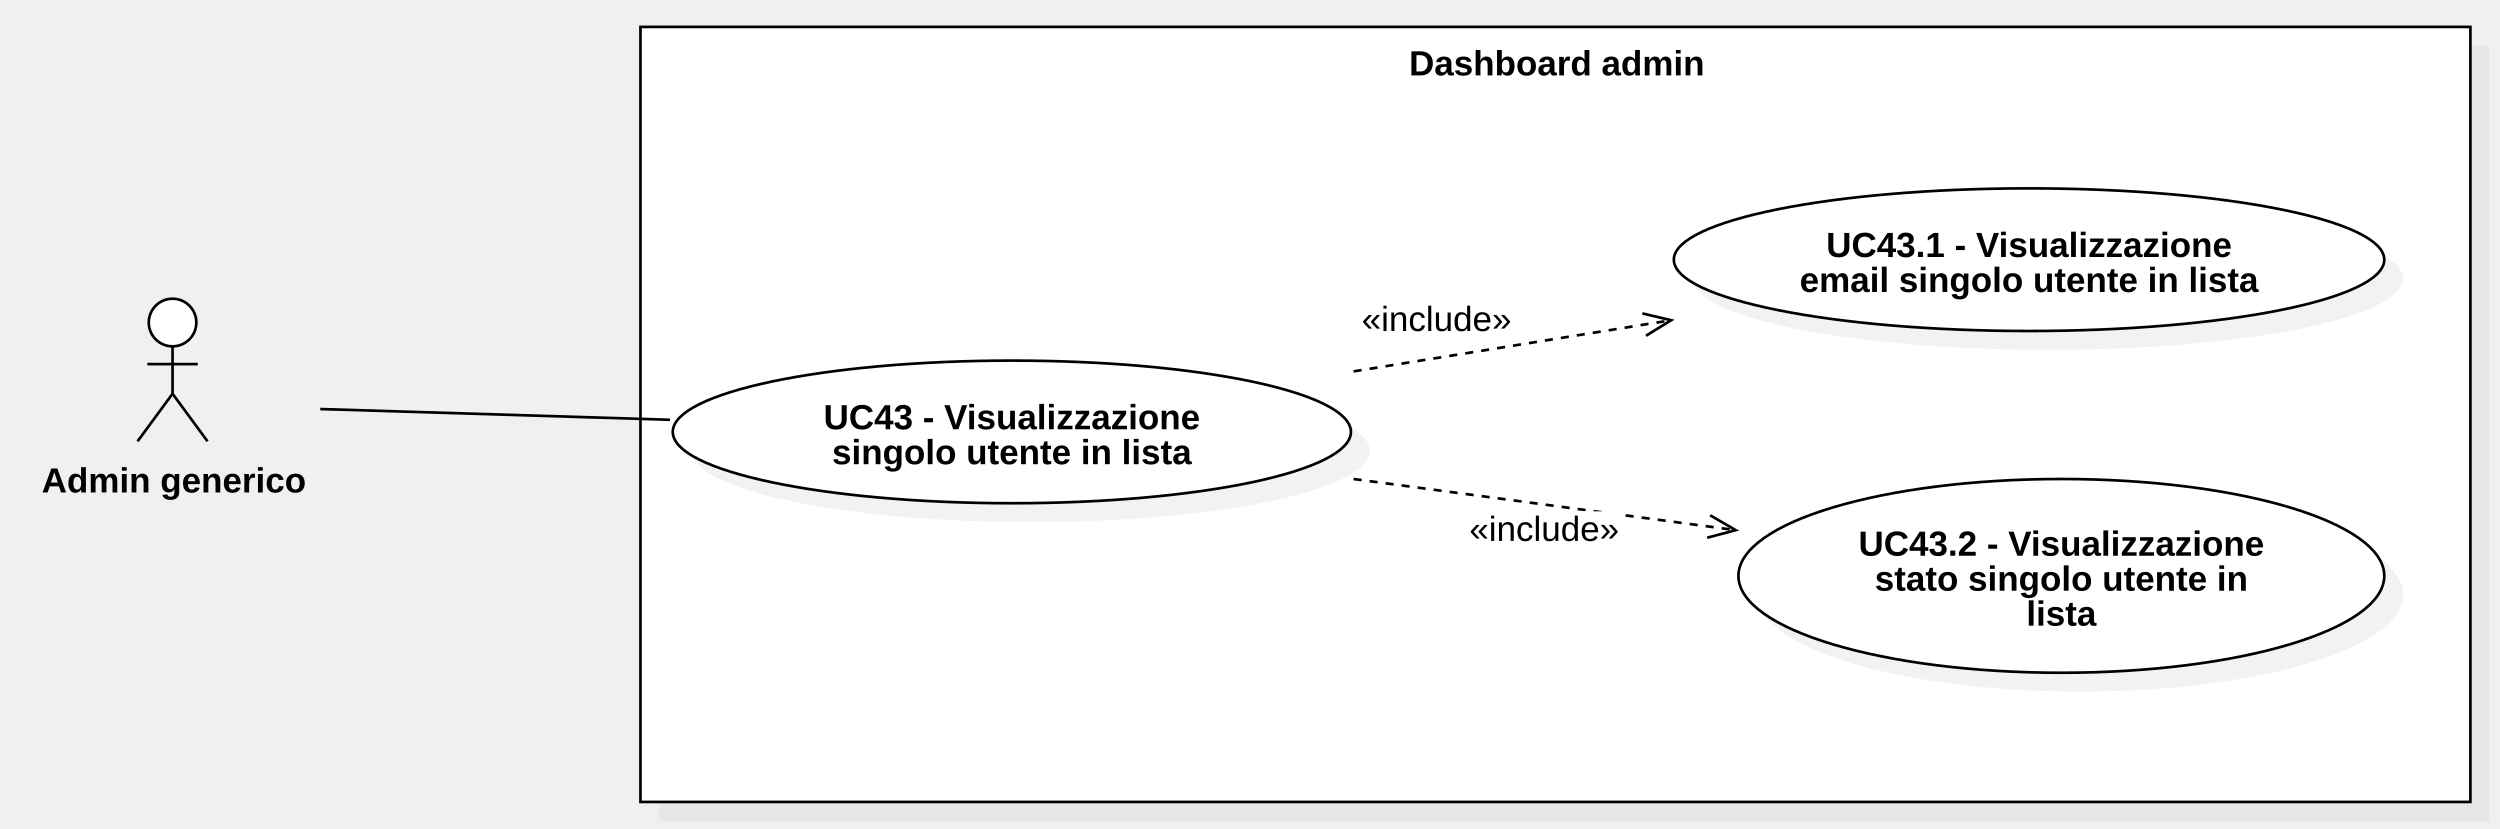
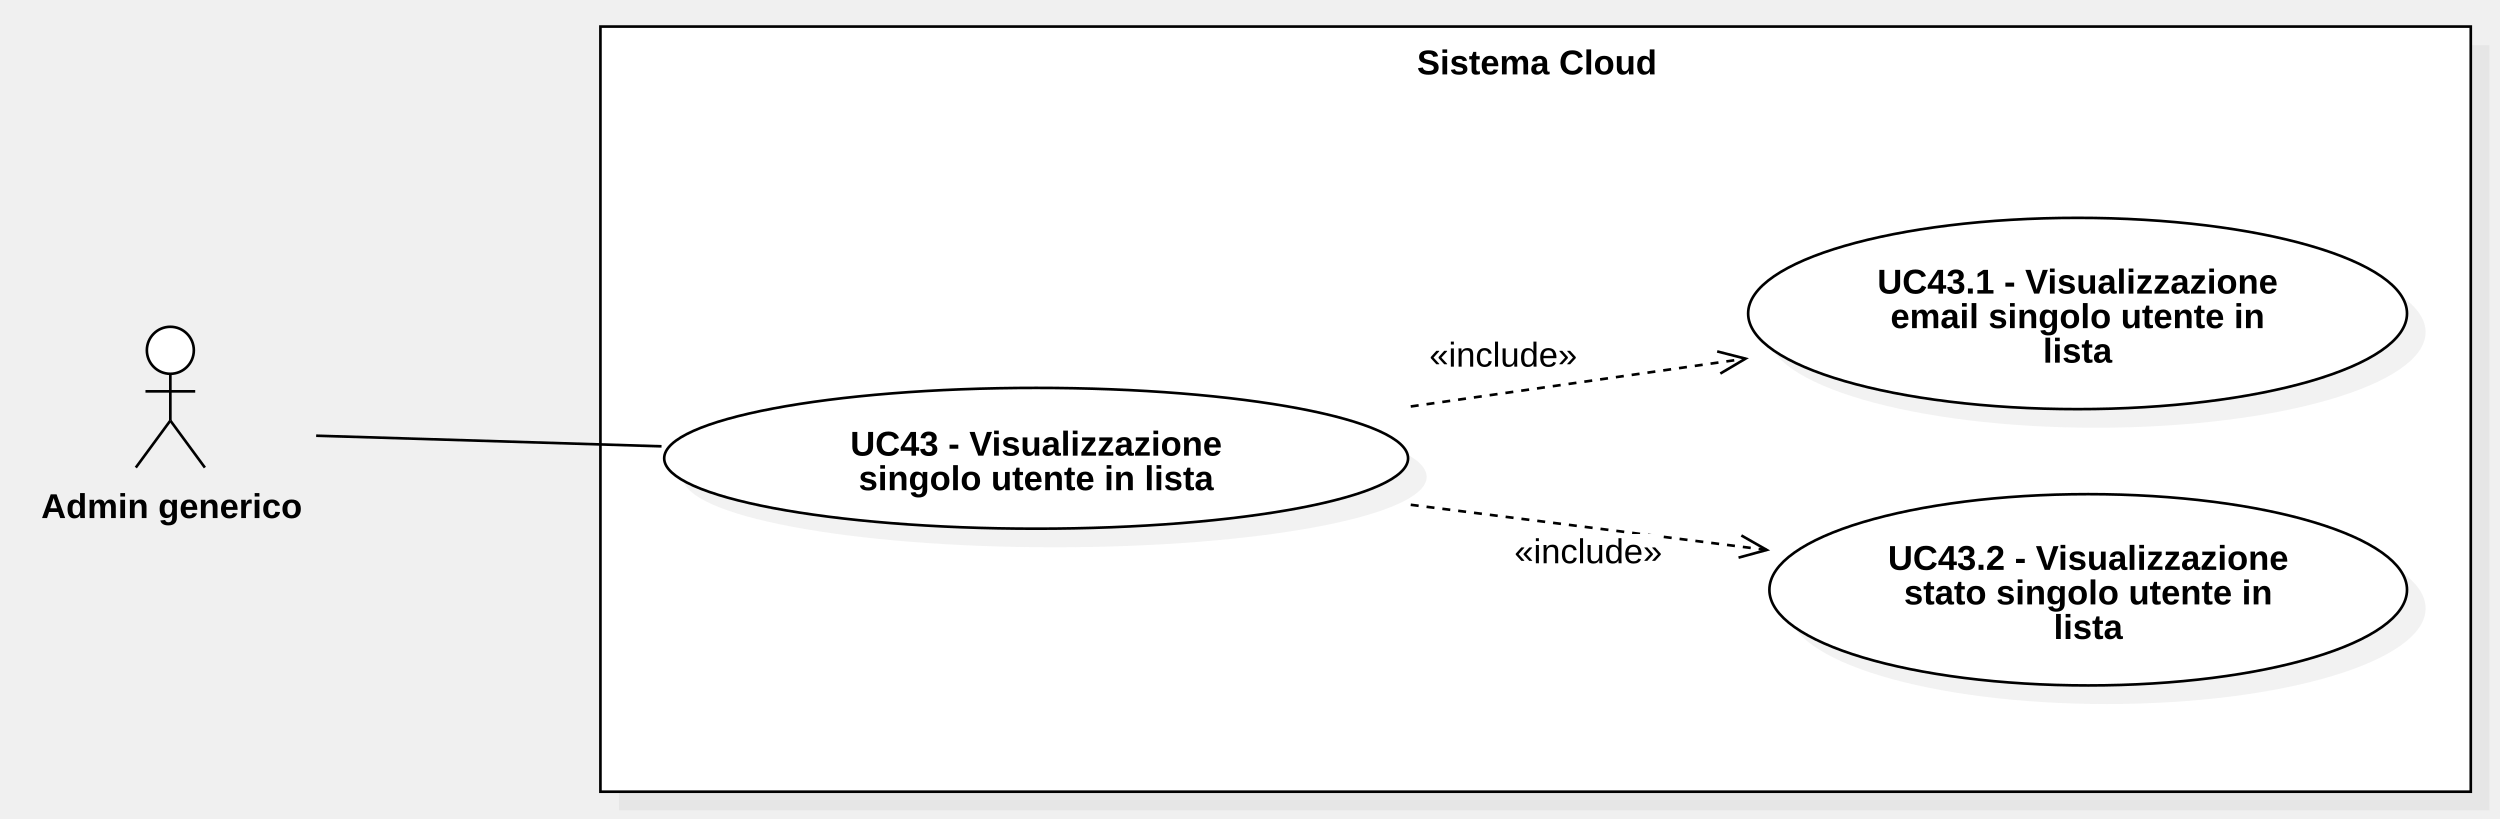
- <svg xmlns="http://www.w3.org/2000/svg" version="1.1" width="929" height="308">
+ <svg xmlns="http://www.w3.org/2000/svg" version="1.1" width="941" height="308">
  <defs />
  <g>
    <g>
-       <rect fill="#C0C0C0" stroke="none" x="763" y="530" width="680" height="288" transform="matrix(1 0 0 1 -518 -513)" fill-opacity="0.2" />
+       <rect fill="#C0C0C0" stroke="none" x="391" y="325" width="704" height="288" transform="matrix(1 0 0 1 -158 -308)" fill-opacity="0.2" />
    </g>
    <g>
-       <rect fill="#ffffff" stroke="none" x="756" y="523" width="680" height="288" transform="matrix(1 0 0 1 -518 -513)" />
+       <rect fill="#ffffff" stroke="none" x="384" y="318" width="704" height="288" transform="matrix(1 0 0 1 -158 -308)" />
    </g>
    <g>
-       <path fill="none" stroke="#000000" paint-order="fill stroke markers" d=" M 238 10 L 918 10 L 918 298 L 238 298 L 238 10 Z Z" stroke-miterlimit="10" stroke-dasharray="" />
+       <path fill="none" stroke="#000000" paint-order="fill stroke markers" d=" M 226 10 L 930 10 L 930 298 L 226 298 L 226 10 Z Z" stroke-miterlimit="10" stroke-dasharray="" />
    </g>
    <g>
      <g>
        <path fill="none" stroke="none" />
-         <text fill="#000000" stroke="none" font-family="Arial" font-size="13px" font-style="normal" font-weight="bold" text-decoration="undefined" x="1096.5" y="536.5" text-anchor="middle" dominant-baseline="central" transform="matrix(1 0 0 1 -518 -513)">Dashboard admin</text>
+         <text fill="#000000" stroke="none" font-family="Arial" font-size="13px" font-style="normal" font-weight="bold" text-decoration="undefined" x="736.5" y="331.5" text-anchor="middle" dominant-baseline="central" transform="matrix(1 0 0 1 -158 -308)">Sistema Cloud</text>
      </g>
    </g>
    <g>
-       <path fill="#ffffff" stroke="none" paint-order="stroke fill markers" d=" M 55.278 119.85 C 55.278 114.962 59.236 111 64.118 111 C 69 111 72.958 114.962 72.958 119.85 C 72.958 124.738 69 128.7 64.118 128.7 C 59.236 128.7 55.278 124.738 55.278 119.85 Z" />
+       <path fill="#ffffff" stroke="none" paint-order="stroke fill markers" d=" M 55.278 131.85 C 55.278 126.962 59.236 123 64.118 123 C 69 123 72.958 126.962 72.958 131.85 C 72.958 136.738 69 140.7 64.118 140.7 C 59.236 140.7 55.278 136.738 55.278 131.85 Z" />
    </g>
    <g>
-       <path fill="none" stroke="#000000" paint-order="fill stroke markers" d=" M 55.278 119.85 C 55.278 114.962 59.236 111 64.118 111 C 69 111 72.958 114.962 72.958 119.85 C 72.958 124.738 69 128.7 64.118 128.7 C 59.236 128.7 55.278 124.738 55.278 119.85 Z" stroke-miterlimit="10" stroke-dasharray="" />
+       <path fill="none" stroke="#000000" paint-order="fill stroke markers" d=" M 55.278 131.85 C 55.278 126.962 59.236 123 64.118 123 C 69 123 72.958 126.962 72.958 131.85 C 72.958 136.738 69 140.7 64.118 140.7 C 59.236 140.7 55.278 136.738 55.278 131.85 Z" stroke-miterlimit="10" stroke-dasharray="" />
    </g>
    <g>
-       <path fill="none" stroke="#000000" paint-order="fill stroke markers" d=" M 64.118 128.7 L 64.118 146.3" stroke-miterlimit="10" stroke-dasharray="" />
+       <path fill="none" stroke="#000000" paint-order="fill stroke markers" d=" M 64.118 140.7 L 64.118 158.3" stroke-miterlimit="10" stroke-dasharray="" />
    </g>
    <g>
-       <path fill="none" stroke="#000000" paint-order="fill stroke markers" d=" M 54.758 135.3 L 73.478 135.3" stroke-miterlimit="10" stroke-dasharray="" />
+       <path fill="none" stroke="#000000" paint-order="fill stroke markers" d=" M 54.758 147.3 L 73.478 147.3" stroke-miterlimit="10" stroke-dasharray="" />
    </g>
    <g>
-       <path fill="none" stroke="#000000" paint-order="fill stroke markers" d=" M 64.118 146.3 L 51.118 164" stroke-miterlimit="10" stroke-dasharray="" />
+       <path fill="none" stroke="#000000" paint-order="fill stroke markers" d=" M 64.118 158.3 L 51.118 176" stroke-miterlimit="10" stroke-dasharray="" />
    </g>
    <g>
-       <path fill="none" stroke="#000000" paint-order="fill stroke markers" d=" M 64.118 146.3 L 77.118 164" stroke-miterlimit="10" stroke-dasharray="" />
+       <path fill="none" stroke="#000000" paint-order="fill stroke markers" d=" M 64.118 158.3 L 77.118 176" stroke-miterlimit="10" stroke-dasharray="" />
    </g>
    <g>
      <g>
        <path fill="none" stroke="none" />
-         <text fill="#000000" stroke="none" font-family="Arial" font-size="13px" font-style="normal" font-weight="bold" text-decoration="undefined" x="582.618" y="691.5" text-anchor="middle" dominant-baseline="central" transform="matrix(1 0 0 1 -518 -513)">Admin generico</text>
+         <text fill="#000000" stroke="none" font-family="Arial" font-size="13px" font-style="normal" font-weight="bold" text-decoration="undefined" x="222.618" y="498.5" text-anchor="middle" dominant-baseline="central" transform="matrix(1 0 0 1 -158 -308)">Admin generico</text>
      </g>
    </g>
    <g>
-       <path fill="#C0C0C0" stroke="none" paint-order="stroke fill markers" d=" M 257 167.5 C 257 152.864 313.412 141 383 141 C 452.588 141 509 152.864 509 167.5 C 509 182.136 452.588 194 383 194 C 313.412 194 257 182.136 257 167.5 Z" fill-opacity="0.2" />
+       <path fill="#C0C0C0" stroke="none" paint-order="stroke fill markers" d=" M 257 179.5 C 257 164.864 319.68 153 397 153 C 474.32 153 537 164.864 537 179.5 C 537 194.136 474.32 206 397 206 C 319.68 206 257 194.136 257 179.5 Z" fill-opacity="0.2" />
    </g>
    <g>
-       <path fill="#ffffff" stroke="none" paint-order="stroke fill markers" d=" M 250 160.5 C 250 145.864 306.412 134 376 134 C 445.588 134 502 145.864 502 160.5 C 502 175.136 445.588 187 376 187 C 306.412 187 250 175.136 250 160.5 Z" />
+       <path fill="#ffffff" stroke="none" paint-order="stroke fill markers" d=" M 250 172.5 C 250 157.864 312.68 146 390 146 C 467.32 146 530 157.864 530 172.5 C 530 187.136 467.32 199 390 199 C 312.68 199 250 187.136 250 172.5 Z" />
    </g>
    <g>
-       <path fill="none" stroke="#000000" paint-order="fill stroke markers" d=" M 250 160.5 C 250 145.864 306.412 134 376 134 C 445.588 134 502 145.864 502 160.5 C 502 175.136 445.588 187 376 187 C 306.412 187 250 175.136 250 160.5 Z" stroke-miterlimit="10" stroke-dasharray="" />
+       <path fill="none" stroke="#000000" paint-order="fill stroke markers" d=" M 250 172.5 C 250 157.864 312.68 146 390 146 C 467.32 146 530 157.864 530 172.5 C 530 187.136 467.32 199 390 199 C 312.68 199 250 187.136 250 172.5 Z" stroke-miterlimit="10" stroke-dasharray="" />
    </g>
    <g>
      <g>
        <path fill="none" stroke="none" />
-         <text fill="#000000" stroke="none" font-family="Arial" font-size="13px" font-style="normal" font-weight="bold" text-decoration="undefined" x="894" y="668" text-anchor="middle" dominant-baseline="central" transform="matrix(1 0 0 1 -518 -513)">UC43 - Visualizzazione</text>
-         <text fill="#000000" stroke="none" font-family="Arial" font-size="13px" font-style="normal" font-weight="bold" text-decoration="undefined" x="894" y="681" text-anchor="middle" dominant-baseline="central" transform="matrix(1 0 0 1 -518 -513)">singolo utente in lista</text>
+         <text fill="#000000" stroke="none" font-family="Arial" font-size="13px" font-style="normal" font-weight="bold" text-decoration="undefined" x="548" y="475" text-anchor="middle" dominant-baseline="central" transform="matrix(1 0 0 1 -158 -308)">UC43 - Visualizzazione</text>
+         <text fill="#000000" stroke="none" font-family="Arial" font-size="13px" font-style="normal" font-weight="bold" text-decoration="undefined" x="548" y="488" text-anchor="middle" dominant-baseline="central" transform="matrix(1 0 0 1 -158 -308)">singolo utente in lista</text>
      </g>
    </g>
    <g>
-       <path fill="#C0C0C0" stroke="none" paint-order="stroke fill markers" d=" M 629 103.5 C 629 88.864 688.098 77 761 77 C 833.902 77 893 88.864 893 103.5 C 893 118.136 833.902 130 761 130 C 688.098 130 629 118.136 629 103.5 Z" fill-opacity="0.2" />
+       <path fill="#C0C0C0" stroke="none" paint-order="stroke fill markers" d=" M 665 125 C 665 105.118 720.517 89 789 89 C 857.483 89 913 105.118 913 125 C 913 144.882 857.483 161 789 161 C 720.517 161 665 144.882 665 125 Z" fill-opacity="0.2" />
    </g>
    <g>
-       <path fill="#ffffff" stroke="none" paint-order="stroke fill markers" d=" M 622 96.5 C 622 81.864 681.098 70 754 70 C 826.902 70 886 81.864 886 96.5 C 886 111.136 826.902 123 754 123 C 681.098 123 622 111.136 622 96.5 Z" />
+       <path fill="#ffffff" stroke="none" paint-order="stroke fill markers" d=" M 658 118 C 658 98.118 713.517 82 782 82 C 850.483 82 906 98.118 906 118 C 906 137.882 850.483 154 782 154 C 713.517 154 658 137.882 658 118 Z" />
    </g>
    <g>
-       <path fill="none" stroke="#000000" paint-order="fill stroke markers" d=" M 622 96.5 C 622 81.864 681.098 70 754 70 C 826.902 70 886 81.864 886 96.5 C 886 111.136 826.902 123 754 123 C 681.098 123 622 111.136 622 96.5 Z" stroke-miterlimit="10" stroke-dasharray="" />
+       <path fill="none" stroke="#000000" paint-order="fill stroke markers" d=" M 658 118 C 658 98.118 713.517 82 782 82 C 850.483 82 906 98.118 906 118 C 906 137.882 850.483 154 782 154 C 713.517 154 658 137.882 658 118 Z" stroke-miterlimit="10" stroke-dasharray="" />
    </g>
    <g>
      <g>
        <path fill="none" stroke="none" />
-         <text fill="#000000" stroke="none" font-family="Arial" font-size="13px" font-style="normal" font-weight="bold" text-decoration="undefined" x="1272" y="604" text-anchor="middle" dominant-baseline="central" transform="matrix(1 0 0 1 -518 -513)">UC43.1 - Visualizzazione</text>
-         <text fill="#000000" stroke="none" font-family="Arial" font-size="13px" font-style="normal" font-weight="bold" text-decoration="undefined" x="1272" y="617" text-anchor="middle" dominant-baseline="central" transform="matrix(1 0 0 1 -518 -513)">email singolo utente in lista</text>
+         <text fill="#000000" stroke="none" font-family="Arial" font-size="13px" font-style="normal" font-weight="bold" text-decoration="undefined" x="940" y="414" text-anchor="middle" dominant-baseline="central" transform="matrix(1 0 0 1 -158 -308)">UC43.1 - Visualizzazione</text>
+         <text fill="#000000" stroke="none" font-family="Arial" font-size="13px" font-style="normal" font-weight="bold" text-decoration="undefined" x="940" y="427" text-anchor="middle" dominant-baseline="central" transform="matrix(1 0 0 1 -158 -308)">email singolo utente in</text>
+         <text fill="#000000" stroke="none" font-family="Arial" font-size="13px" font-style="normal" font-weight="bold" text-decoration="undefined" x="940" y="440" text-anchor="middle" dominant-baseline="central" transform="matrix(1 0 0 1 -158 -308)">lista</text>
      </g>
    </g>
    <g>
-       <path fill="none" stroke="#000000" paint-order="fill stroke markers" d=" M 503 138 L 621 119" stroke-miterlimit="10" stroke-dasharray="3" />
+       <path fill="#C0C0C0" stroke="none" paint-order="stroke fill markers" d=" M 673 229 C 673 209.118 726.726 193 793 193 C 859.274 193 913 209.118 913 229 C 913 248.882 859.274 265 793 265 C 726.726 265 673 248.882 673 229 Z" fill-opacity="0.2" />
    </g>
    <g>
-       <path fill="none" stroke="#000000" paint-order="fill stroke markers" d=" M 611.636 124.772 L 621 119 L 610.297 116.46" stroke-miterlimit="10" stroke-dasharray="" />
+       <path fill="#ffffff" stroke="none" paint-order="stroke fill markers" d=" M 666 222 C 666 202.118 719.726 186 786 186 C 852.274 186 906 202.118 906 222 C 906 241.882 852.274 258 786 258 C 719.726 258 666 241.882 666 222 Z" />
    </g>
    <g>
-       <rect fill="#ffffff" stroke="none" x="1024" y="625" width="55.656" height="13" transform="matrix(1 0 0 1 -518 -513)" />
+       <path fill="none" stroke="#000000" paint-order="fill stroke markers" d=" M 666 222 C 666 202.118 719.726 186 786 186 C 852.274 186 906 202.118 906 222 C 906 241.882 852.274 258 786 258 C 719.726 258 666 241.882 666 222 Z" stroke-miterlimit="10" stroke-dasharray="" />
    </g>
    <g>
      <g>
        <path fill="none" stroke="none" />
-         <text fill="#000000" stroke="none" font-family="Arial" font-size="13px" font-style="normal" font-weight="normal" text-decoration="undefined" x="1051.828" y="631.5" text-anchor="middle" dominant-baseline="central" transform="matrix(1 0 0 1 -518 -513)">«include»</text>
+         <text fill="#000000" stroke="none" font-family="Arial" font-size="13px" font-style="normal" font-weight="bold" text-decoration="undefined" x="944" y="518" text-anchor="middle" dominant-baseline="central" transform="matrix(1 0 0 1 -158 -308)">UC43.2 - Visualizzazione</text>
+         <text fill="#000000" stroke="none" font-family="Arial" font-size="13px" font-style="normal" font-weight="bold" text-decoration="undefined" x="944" y="531" text-anchor="middle" dominant-baseline="central" transform="matrix(1 0 0 1 -158 -308)">stato singolo utente in</text>
+         <text fill="#000000" stroke="none" font-family="Arial" font-size="13px" font-style="normal" font-weight="bold" text-decoration="undefined" x="944" y="544" text-anchor="middle" dominant-baseline="central" transform="matrix(1 0 0 1 -158 -308)">lista</text>
      </g>
    </g>
    <g>
-       <path fill="none" stroke="#000000" paint-order="fill stroke markers" d=" M 503 178 L 645 197" stroke-miterlimit="10" stroke-dasharray="3" />
+       <path fill="none" stroke="#000000" paint-order="fill stroke markers" d=" M 531 153 L 657 135" stroke-miterlimit="10" stroke-dasharray="3" />
    </g>
    <g>
-       <path fill="none" stroke="#000000" paint-order="fill stroke markers" d=" M 634.369 199.825 L 645 197 L 635.485 191.48" stroke-miterlimit="10" stroke-dasharray="" />
+       <path fill="none" stroke="#000000" paint-order="fill stroke markers" d=" M 647.535 140.604 L 657 135 L 646.344 132.27" stroke-miterlimit="10" stroke-dasharray="" />
    </g>
    <g>
-       <rect fill="#ffffff" stroke="none" x="1064" y="703" width="55.656" height="13" transform="matrix(1 0 0 1 -518 -513)" />
+       <rect fill="#ffffff" stroke="none" x="696" y="435" width="55.656" height="13" transform="matrix(1 0 0 1 -158 -308)" />
    </g>
    <g>
      <g>
        <path fill="none" stroke="none" />
-         <text fill="#000000" stroke="none" font-family="Arial" font-size="13px" font-style="normal" font-weight="normal" text-decoration="undefined" x="1091.828" y="709.5" text-anchor="middle" dominant-baseline="central" transform="matrix(1 0 0 1 -518 -513)">«include»</text>
+         <text fill="#000000" stroke="none" font-family="Arial" font-size="13px" font-style="normal" font-weight="normal" text-decoration="undefined" x="723.828" y="441.5" text-anchor="middle" dominant-baseline="central" transform="matrix(1 0 0 1 -158 -308)">«include»</text>
      </g>
    </g>
    <g>
-       <path fill="none" stroke="#000000" paint-order="fill stroke markers" d=" M 249 156 L 119 152" stroke-miterlimit="10" stroke-dasharray="" />
+       <path fill="none" stroke="#000000" paint-order="fill stroke markers" d=" M 531 190 L 665 207" stroke-miterlimit="10" stroke-dasharray="3" />
    </g>
    <g>
-       <path fill="#C0C0C0" stroke="none" paint-order="stroke fill markers" d=" M 653 221 C 653 201.118 706.726 185 773 185 C 839.274 185 893 201.118 893 221 C 893 240.882 839.274 257 773 257 C 706.726 257 653 240.882 653 221 Z" fill-opacity="0.2" />
+       <path fill="none" stroke="#000000" paint-order="fill stroke markers" d=" M 654.388 209.897 L 665 207 L 655.448 201.545" stroke-miterlimit="10" stroke-dasharray="" />
    </g>
    <g>
-       <path fill="#ffffff" stroke="none" paint-order="stroke fill markers" d=" M 646 214 C 646 194.118 699.726 178 766 178 C 832.274 178 886 194.118 886 214 C 886 233.882 832.274 250 766 250 C 699.726 250 646 233.882 646 214 Z" />
-     </g>
-     <g>
-       <path fill="none" stroke="#000000" paint-order="fill stroke markers" d=" M 646 214 C 646 194.118 699.726 178 766 178 C 832.274 178 886 194.118 886 214 C 886 233.882 832.274 250 766 250 C 699.726 250 646 233.882 646 214 Z" stroke-miterlimit="10" stroke-dasharray="" />
+       <rect fill="#ffffff" stroke="none" x="728" y="509" width="55.656" height="13" transform="matrix(1 0 0 1 -158 -308)" />
    </g>
    <g>
      <g>
        <path fill="none" stroke="none" />
-         <text fill="#000000" stroke="none" font-family="Arial" font-size="13px" font-style="normal" font-weight="bold" text-decoration="undefined" x="1284" y="715" text-anchor="middle" dominant-baseline="central" transform="matrix(1 0 0 1 -518 -513)">UC43.2 - Visualizzazione</text>
-         <text fill="#000000" stroke="none" font-family="Arial" font-size="13px" font-style="normal" font-weight="bold" text-decoration="undefined" x="1284" y="728" text-anchor="middle" dominant-baseline="central" transform="matrix(1 0 0 1 -518 -513)">stato singolo utente in</text>
-         <text fill="#000000" stroke="none" font-family="Arial" font-size="13px" font-style="normal" font-weight="bold" text-decoration="undefined" x="1284" y="741" text-anchor="middle" dominant-baseline="central" transform="matrix(1 0 0 1 -518 -513)">lista</text>
+         <text fill="#000000" stroke="none" font-family="Arial" font-size="13px" font-style="normal" font-weight="normal" text-decoration="undefined" x="755.828" y="515.5" text-anchor="middle" dominant-baseline="central" transform="matrix(1 0 0 1 -158 -308)">«include»</text>
      </g>
+     </g>
+     <g>
+       <path fill="none" stroke="#000000" paint-order="fill stroke markers" d=" M 249 168 L 119 164" stroke-miterlimit="10" stroke-dasharray="" />
    </g>
  </g>
</svg>
